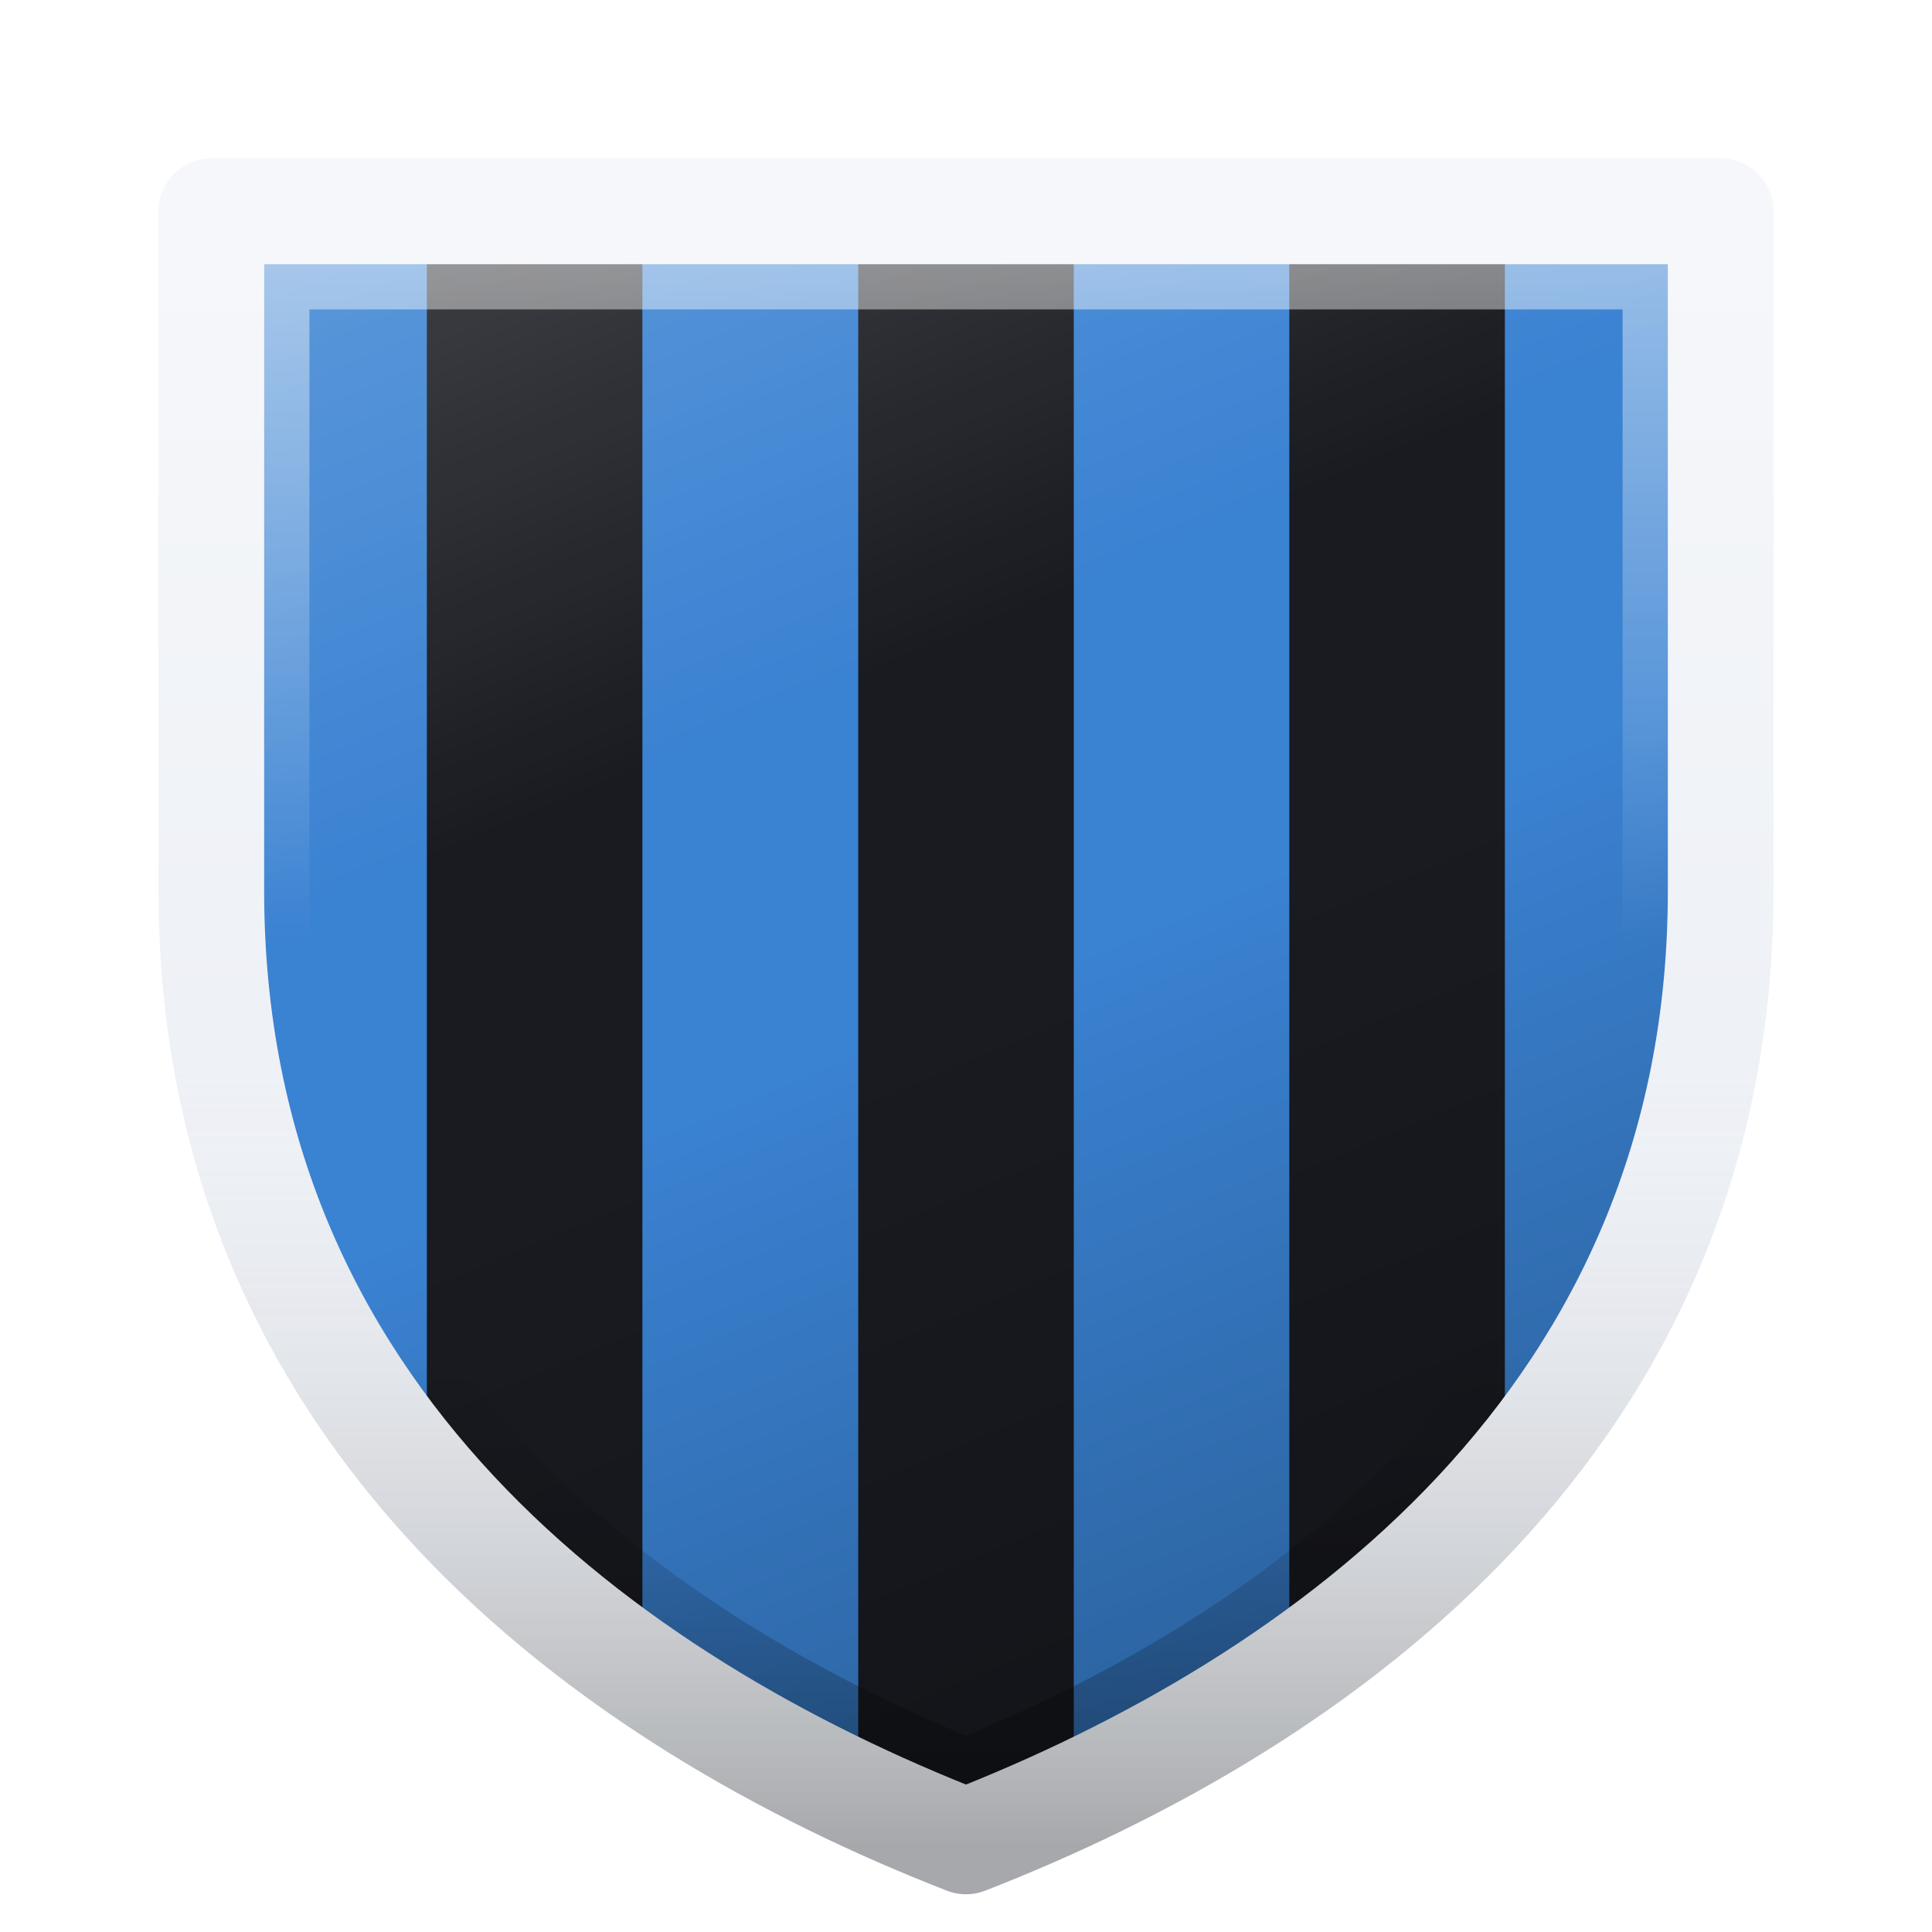
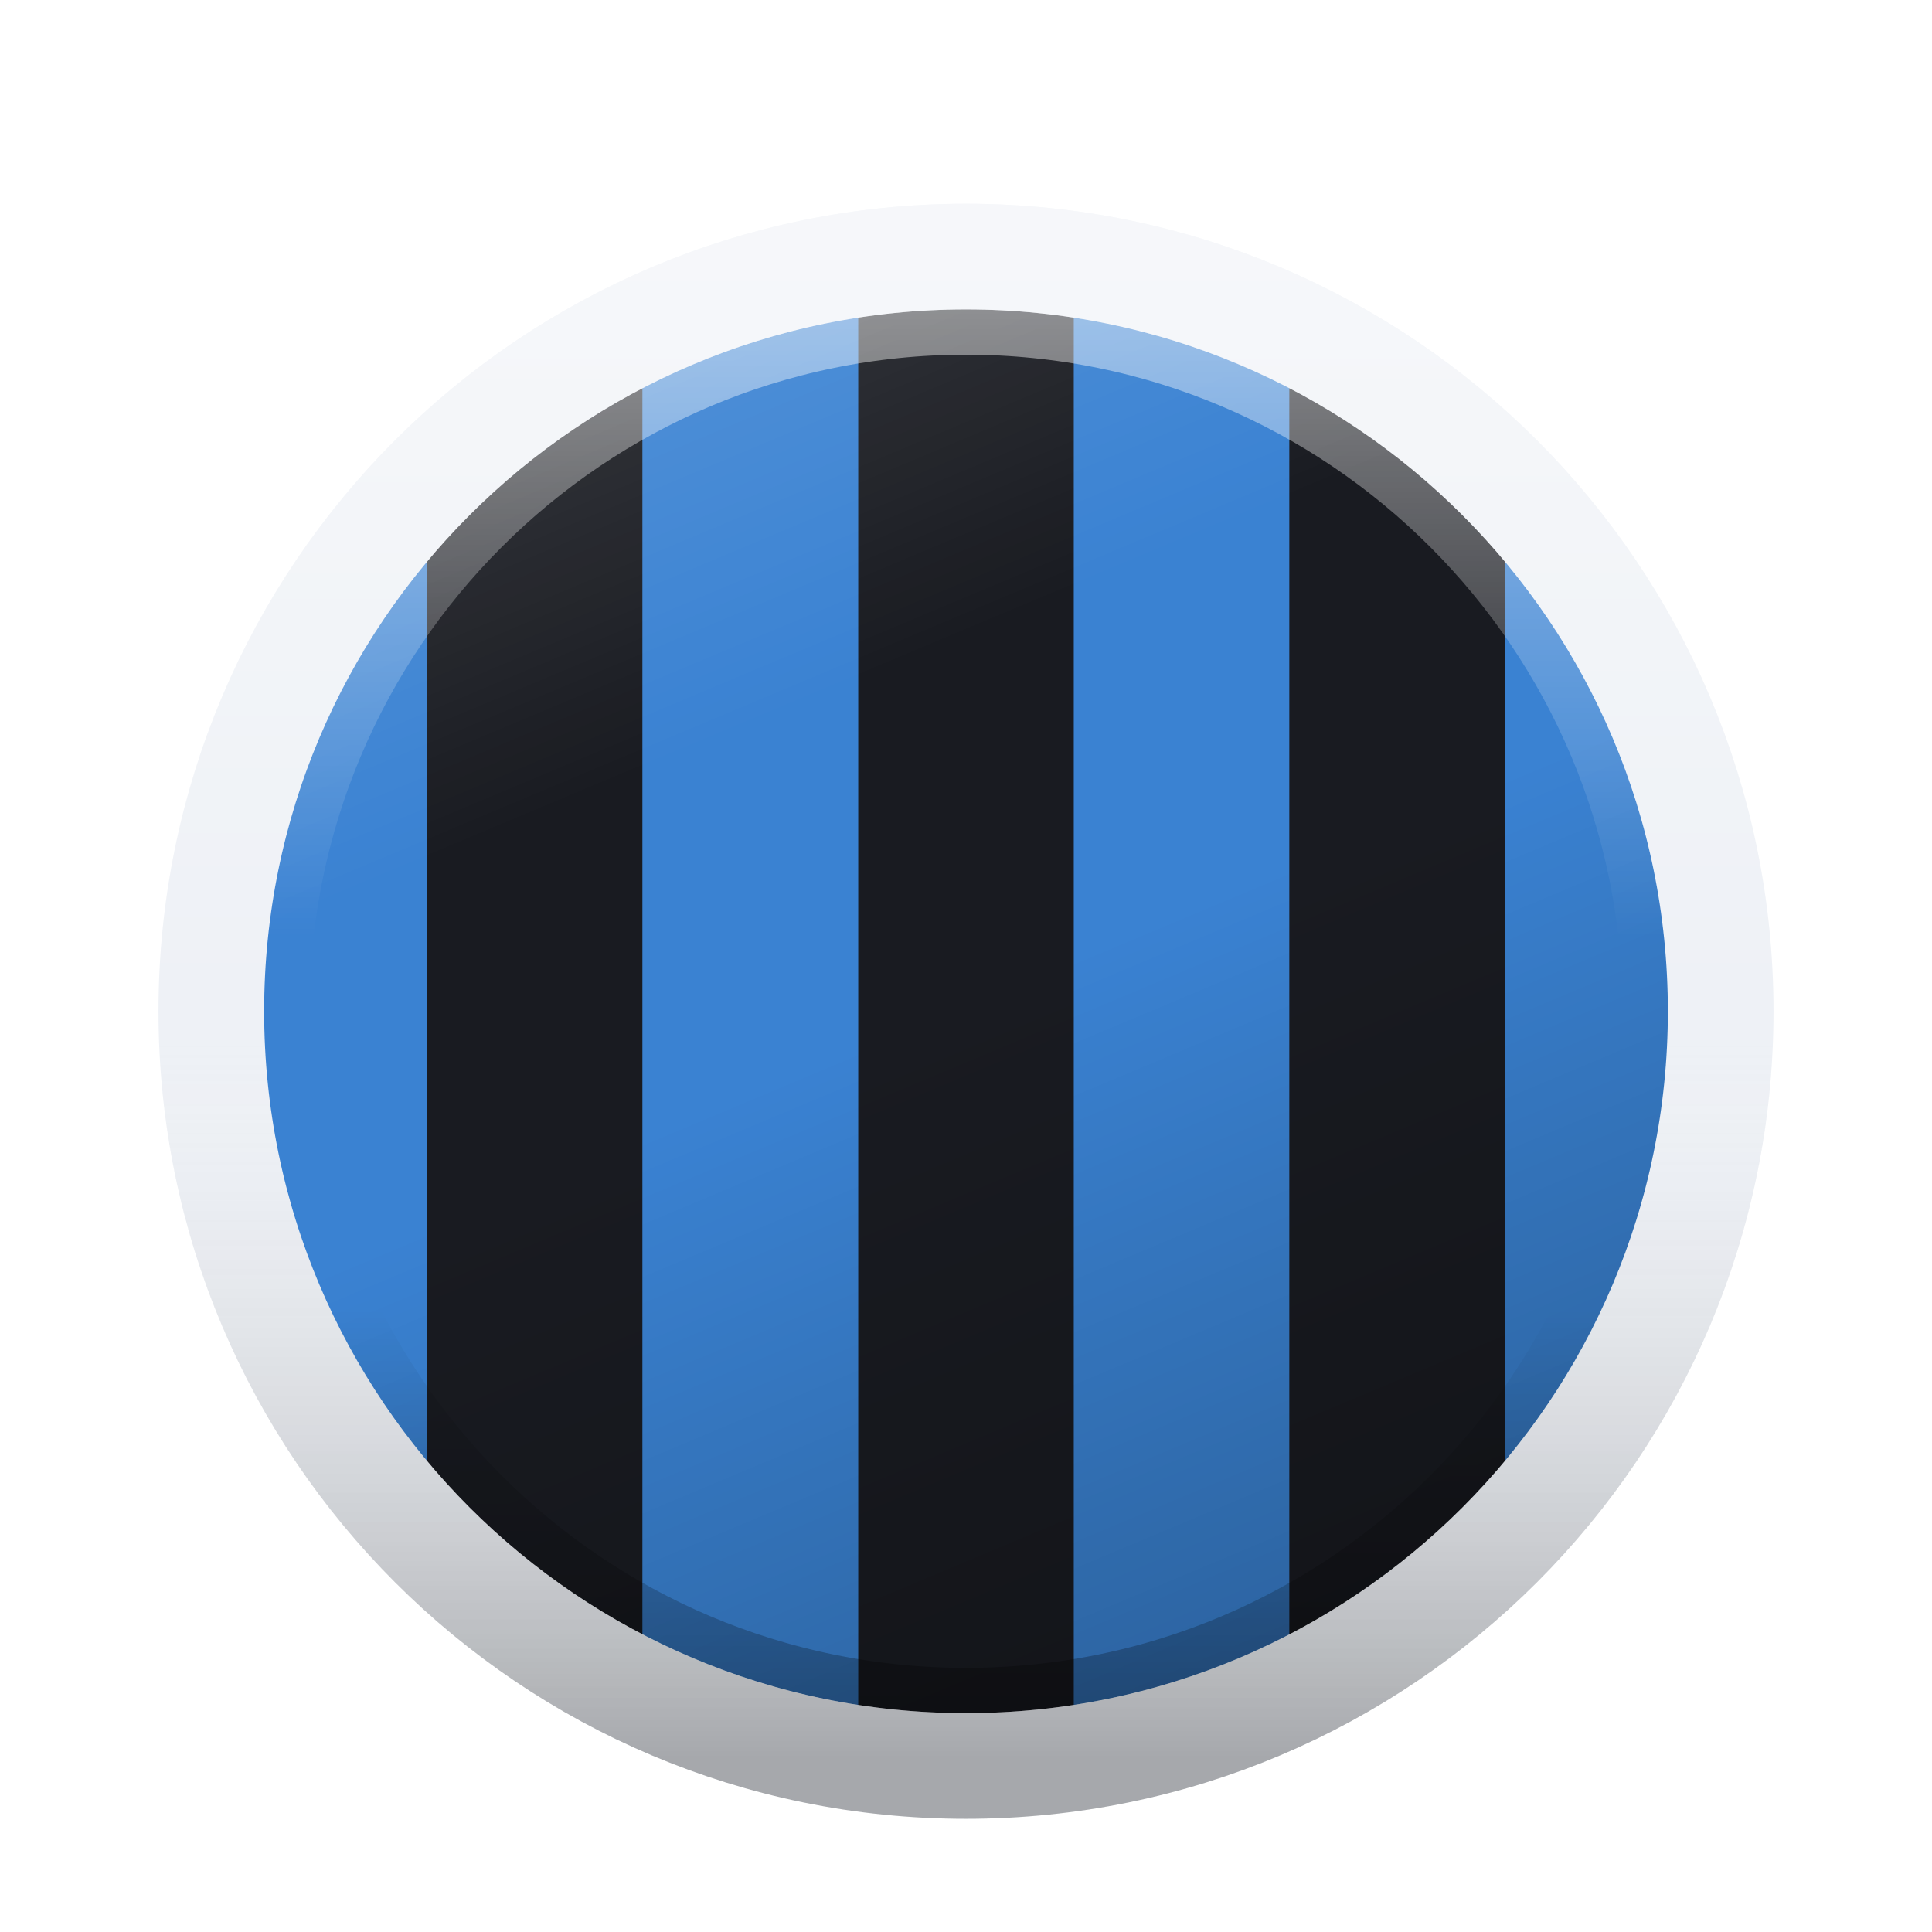
<svg xmlns="http://www.w3.org/2000/svg" viewBox="0 0 64 64" width="64" height="64">
  <defs>
    <clipPath id="c">
-       <path d="M7 7h50v22.5c0 17.5-13.2 26.9-25 31.5C20.2 56.4 7 47 7 29.5Z" />
+       <path d="M32 8.5a25 25 0 1 1 0 50a25 25 0 1 1 0-50Z" />
    </clipPath>
    <linearGradient id="s" x1="0" y1="0" x2="0.42" y2="1">
      <stop offset="0" stop-color="#fff" stop-opacity="0.26" />
      <stop offset="0.46" stop-color="#fff" stop-opacity="0" />
      <stop offset="0.62" stop-color="#000" stop-opacity="0" />
      <stop offset="1" stop-color="#000" stop-opacity="0.26" />
    </linearGradient>
    <linearGradient id="b" x1="0" y1="0" x2="0" y2="1">
      <stop offset="0" stop-color="#fff" stop-opacity="0.5" />
      <stop offset="0.45" stop-color="#fff" stop-opacity="0" />
      <stop offset="0.7" stop-color="#000" stop-opacity="0" />
      <stop offset="1" stop-color="#000" stop-opacity="0.32" />
    </linearGradient>
    <linearGradient id="r" x1="0" y1="0" x2="0" y2="1">
      <stop offset="0" stop-color="#fff" stop-opacity="0.45" />
      <stop offset="0.5" stop-color="#fff" stop-opacity="0" />
      <stop offset="1" stop-color="#000" stop-opacity="0.3" />
    </linearGradient>
  </defs>
  <g clip-path="url(#c)">
    <rect width="64" height="64" fill="#3a82d2" />
    <rect x="14.14" y="0" width="7.14" height="64" fill="#191b21" />
    <rect x="28.43" y="0" width="7.14" height="64" fill="#191b21" />
    <rect x="42.71" y="0" width="7.14" height="64" fill="#191b21" />
    <rect width="64" height="64" fill="url(#s)" />
-     <path d="M7 7h50v22.5c0 17.5-13.2 26.9-25 31.5C20.2 56.4 7 47 7 29.5Z" fill="none" stroke="url(#b)" stroke-width="6.5" />
+     <path d="M32 8.5a25 25 0 1 1 0 50a25 25 0 1 1 0-50Z" fill="none" stroke="url(#b)" stroke-width="6.5" />
  </g>
-   <path d="M7 7h50v22.5c0 17.5-13.2 26.9-25 31.5C20.2 56.4 7 47 7 29.5Z" fill="none" stroke="#eef1f6" stroke-width="3.5" stroke-linejoin="round" />
-   <path d="M7 7h50v22.5c0 17.5-13.2 26.9-25 31.5C20.2 56.4 7 47 7 29.5Z" fill="none" stroke="url(#r)" stroke-width="3.5" stroke-linejoin="round" />
+   <path d="M32 8.5a25 25 0 1 1 0 50a25 25 0 1 1 0-50Z" fill="none" stroke="#eef1f6" stroke-width="3.5" stroke-linejoin="round" />
+   <path d="M32 8.5a25 25 0 1 1 0 50a25 25 0 1 1 0-50Z" fill="none" stroke="url(#r)" stroke-width="3.5" stroke-linejoin="round" />
</svg>
